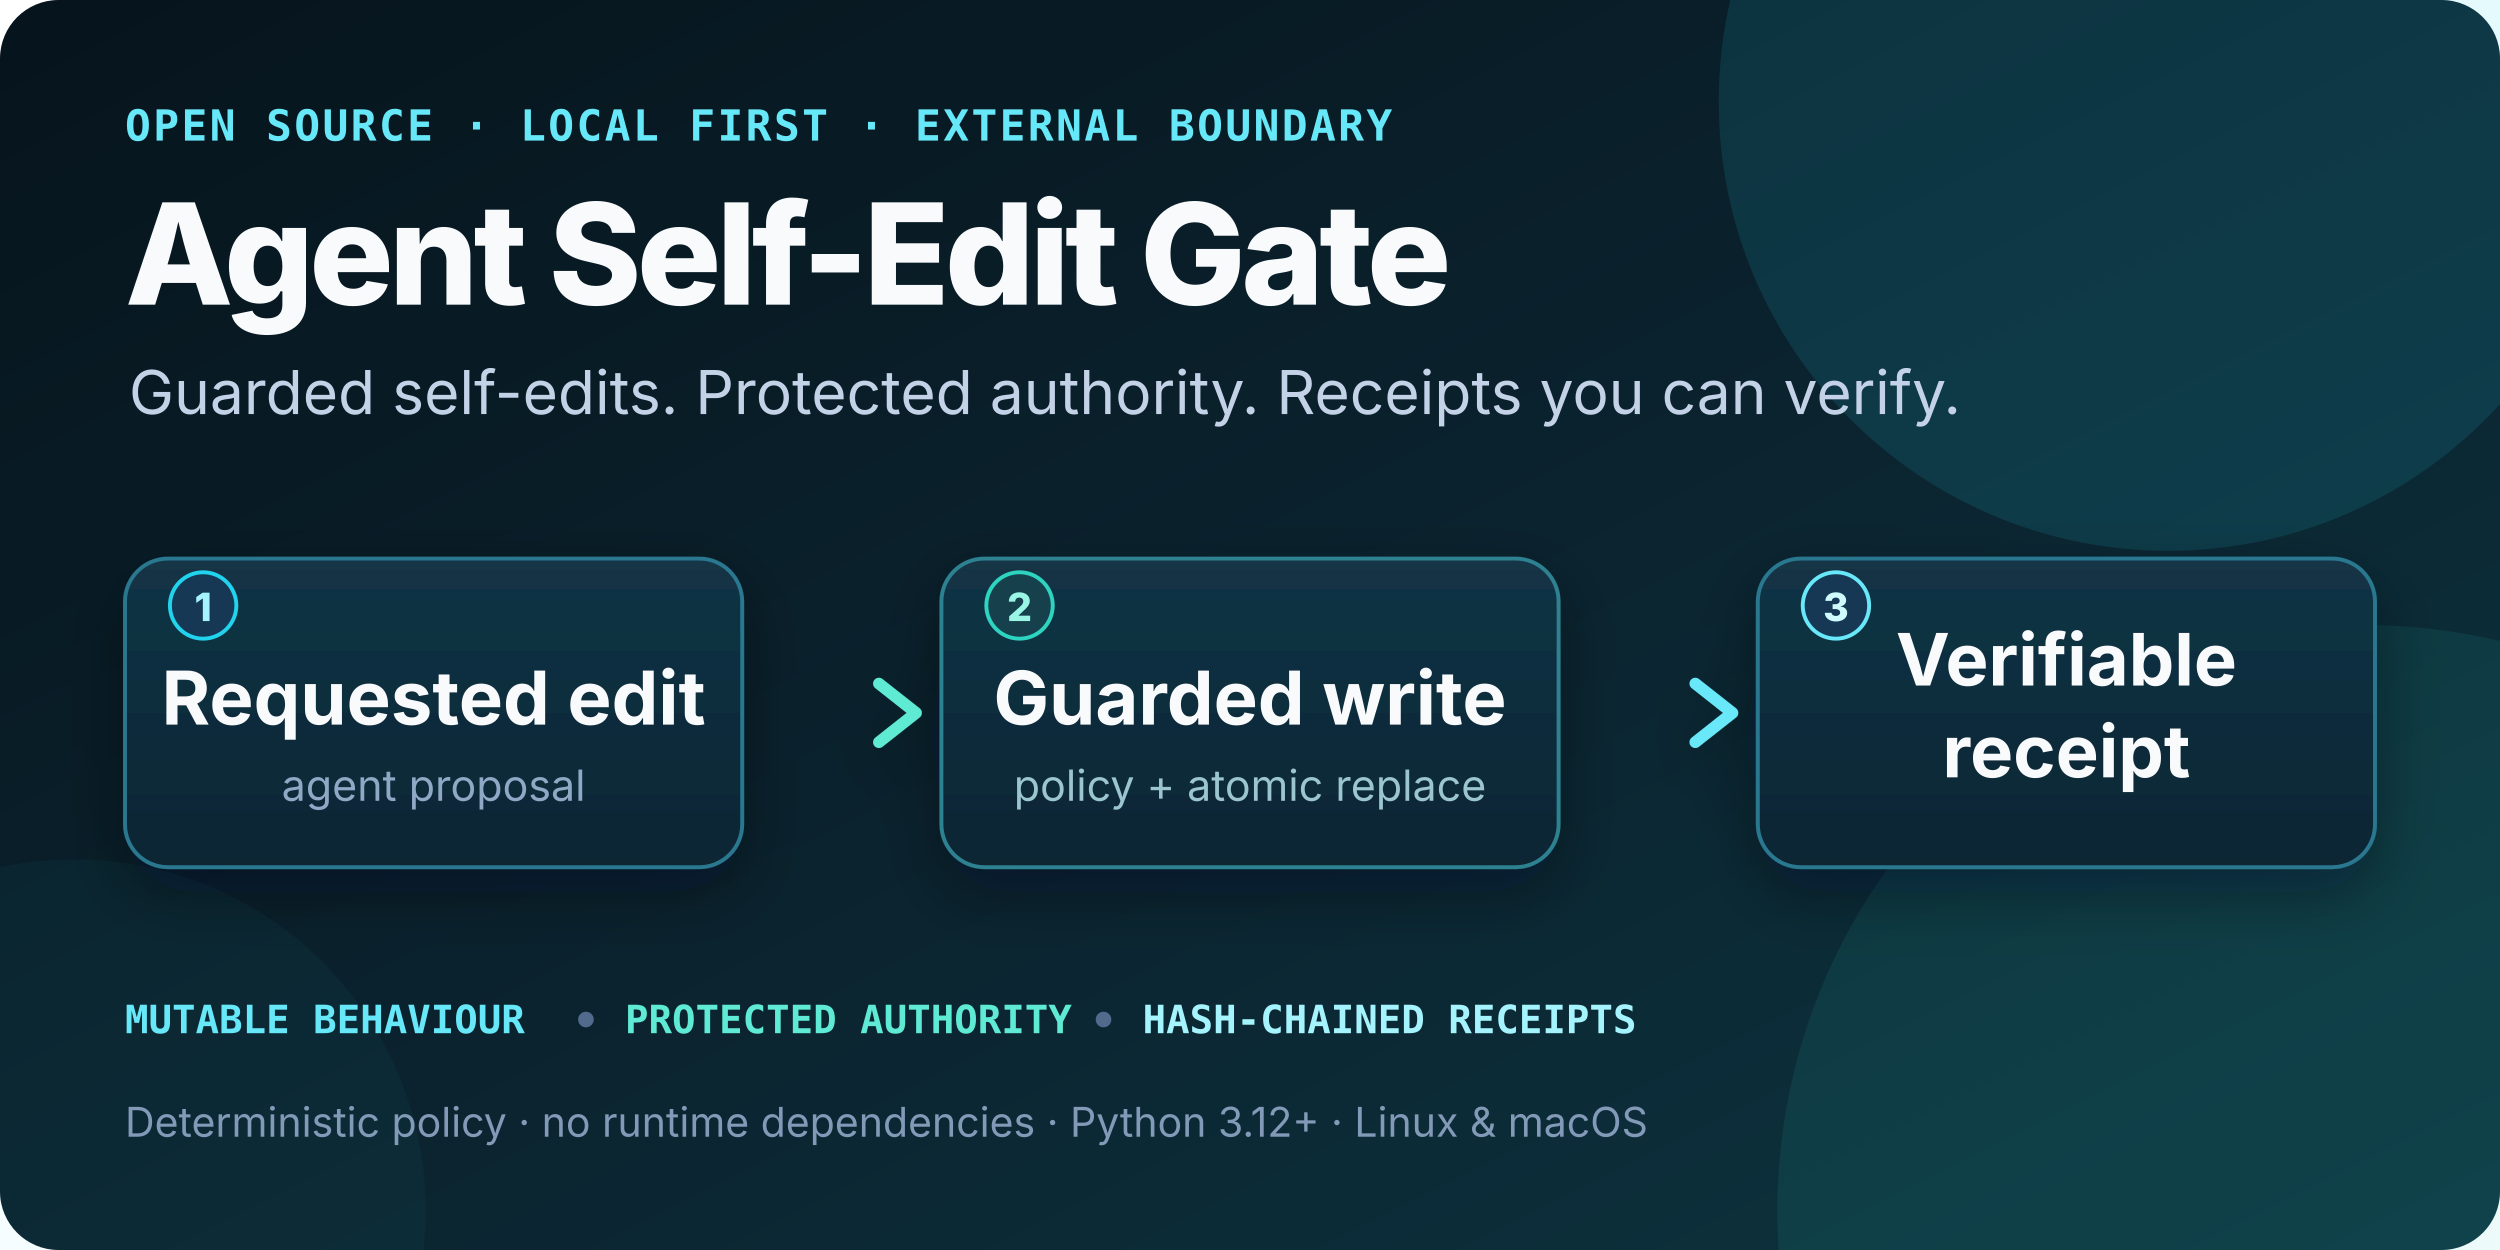
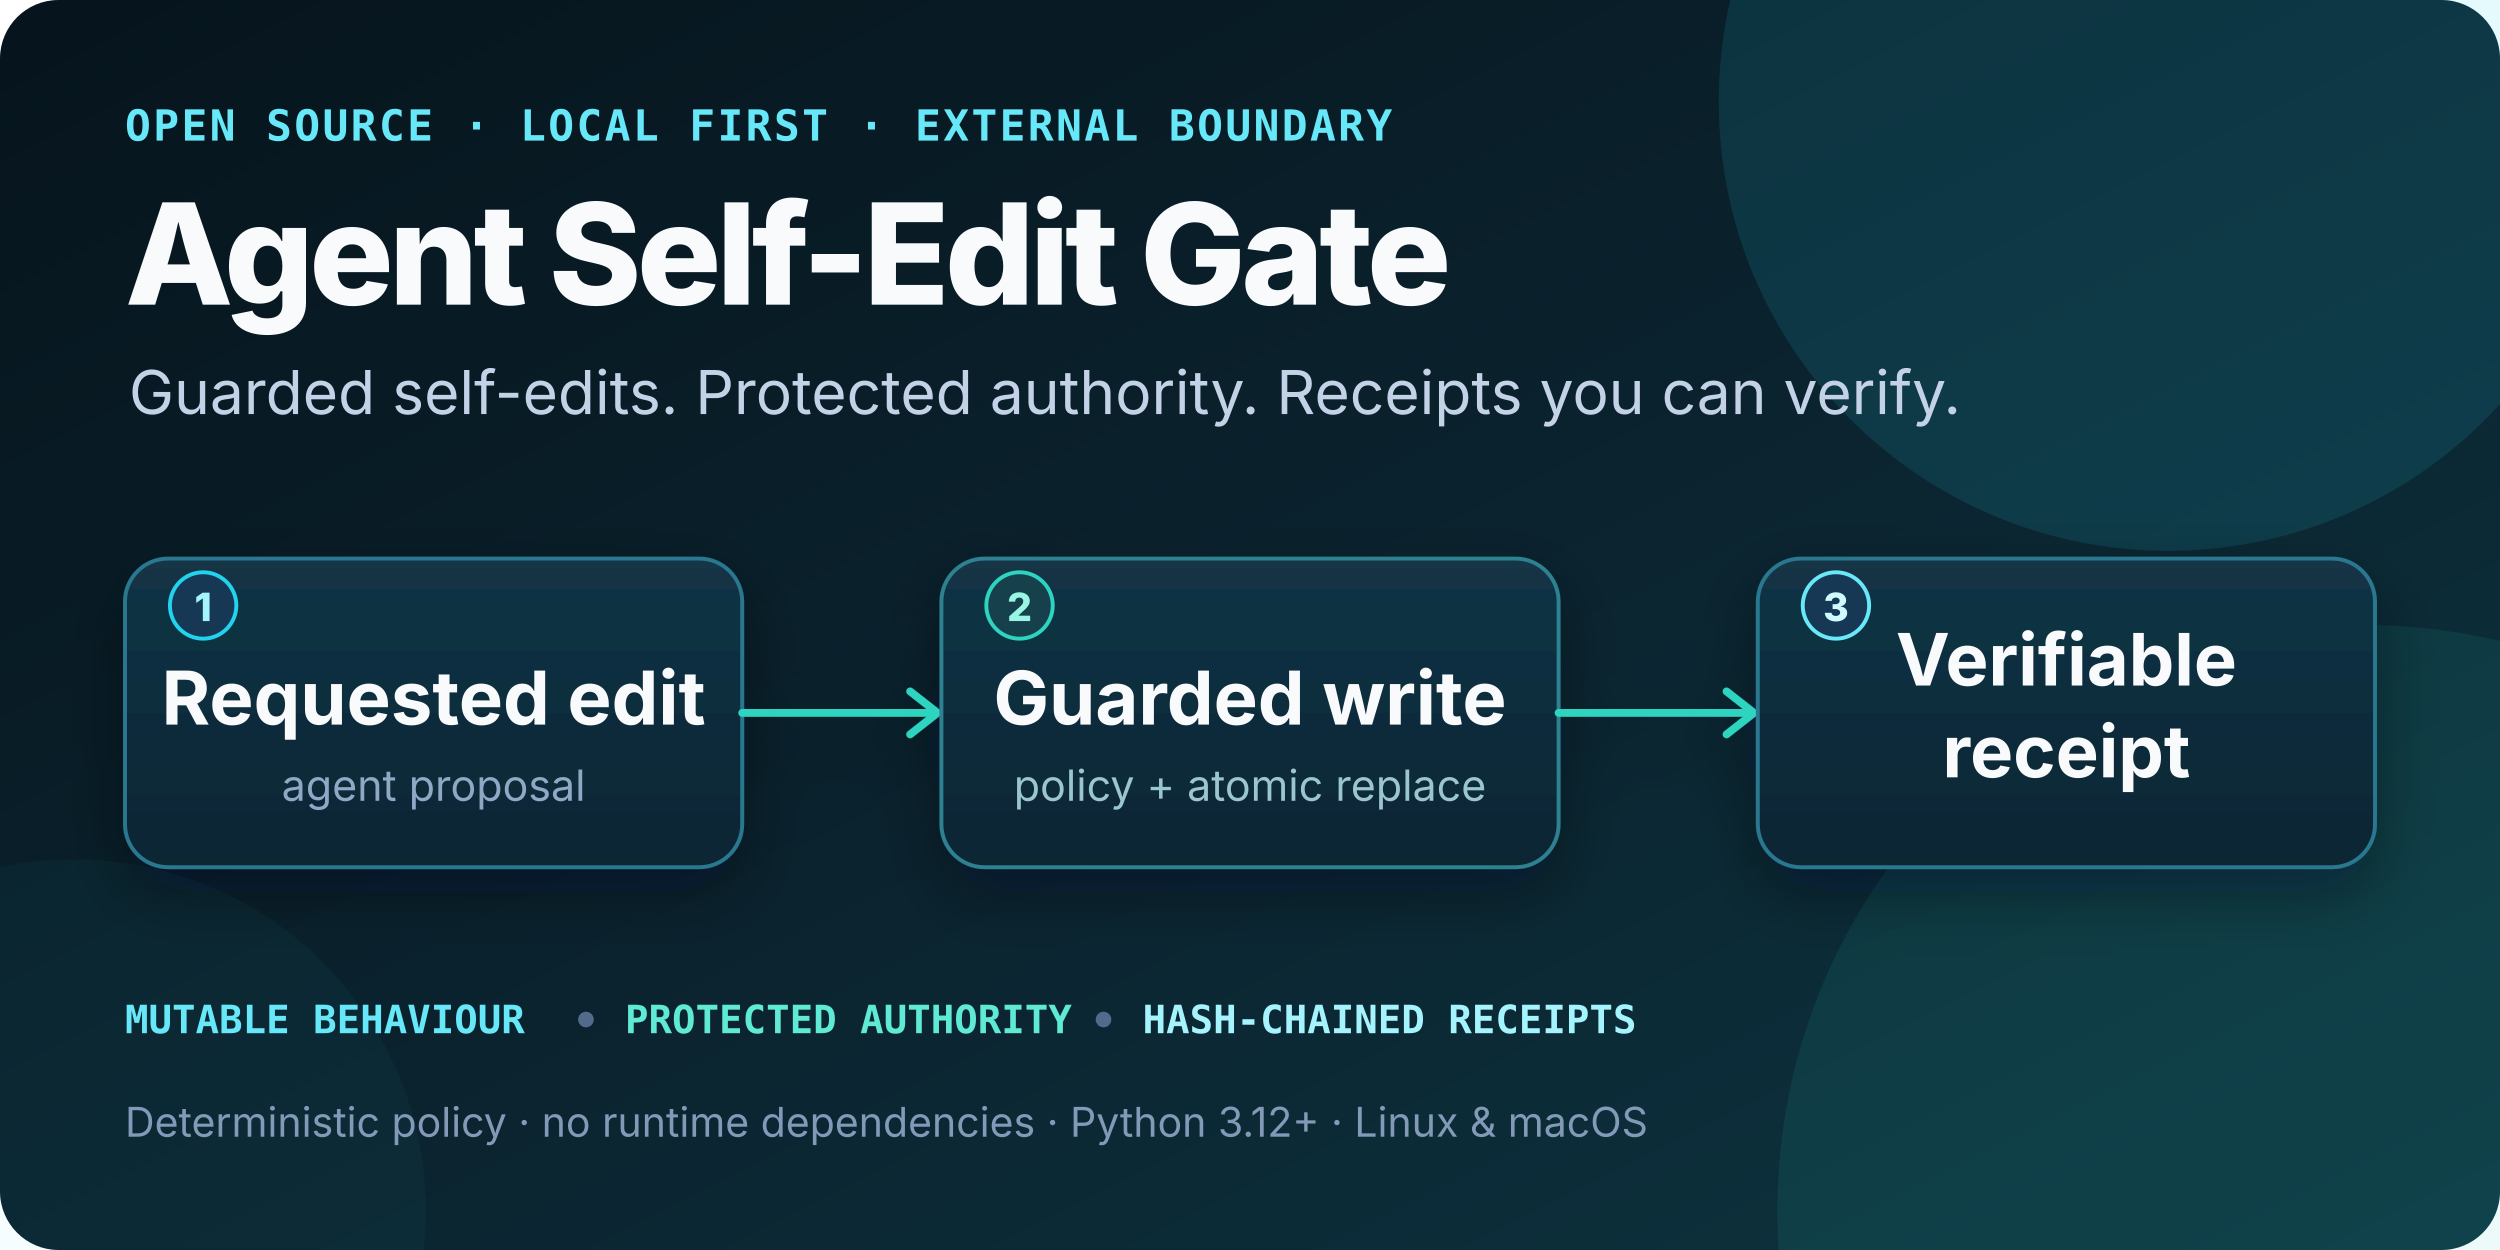
<svg xmlns="http://www.w3.org/2000/svg" width="1280" height="640" viewBox="0 0 1280 640" role="img" aria-labelledby="title description">
  <defs>
    <linearGradient id="background" x1="0" y1="0" x2="1" y2="1">
      <stop offset="0" stop-color="#06141c" />
      <stop offset="0.55" stop-color="#0b2430" />
      <stop offset="1" stop-color="#0c3540" />
    </linearGradient>
    <linearGradient id="accent" x1="0" y1="0" x2="1" y2="0">
      <stop offset="0" stop-color="#22d3ee" />
      <stop offset="0.52" stop-color="#2dd4bf" />
      <stop offset="1" stop-color="#67e8f9" />
    </linearGradient>
    <linearGradient id="panel" x1="0" y1="0" x2="0" y2="1">
      <stop offset="0" stop-color="#123446" />
      <stop offset="1" stop-color="#0d2533" />
    </linearGradient>
    <filter id="shadow" x="-20%" y="-30%" width="140%" height="170%">
      <feDropShadow dx="0" dy="12" stdDeviation="16" flood-color="#020617" flood-opacity="0.38" />
    </filter>
  </defs>
  <rect width="1280" height="640" rx="30" fill="url(#background)" />
  <circle cx="1110" cy="52" r="230" fill="#22d3ee" opacity="0.12" />
  <circle cx="1210" cy="620" r="300" fill="#2dd4bf" opacity="0.09" />
  <circle cx="38" cy="620" r="180" fill="#22d3ee" opacity="0.04" />
  <text x="64" y="72" fill="#67e8f9" font-family="ui-monospace, SFMono-Regular, Menlo, monospace" font-size="22" font-weight="700" letter-spacing="1.2">OPEN SOURCE · LOCAL FIRST · EXTERNAL BOUNDARY</text>
  <text x="64" y="156" fill="#f8fafc" font-family="Inter, ui-sans-serif, -apple-system, BlinkMacSystemFont, 'Segoe UI', sans-serif" font-size="72" font-weight="800" letter-spacing="-2.4">Agent Self-Edit Gate</text>
  <text x="66" y="212" fill="#c4d2e7" font-family="Inter, ui-sans-serif, -apple-system, BlinkMacSystemFont, 'Segoe UI', sans-serif" font-size="31">Guarded self-edits. Protected authority. Receipts you can verify.</text>
  <g filter="url(#shadow)" font-family="Inter, ui-sans-serif, -apple-system, BlinkMacSystemFont, 'Segoe UI', sans-serif">
    <rect x="64" y="286" width="316" height="158" rx="22" fill="url(#panel)" stroke="#2a7890" stroke-width="2" />
    <circle cx="104" cy="310" r="17" fill="#143955" stroke="#22d3ee" stroke-width="2" />
    <text x="104" y="318" text-anchor="middle" fill="#a5f3fc" font-size="20" font-weight="800">1</text>
    <text x="222" y="371" text-anchor="middle" fill="#f8fafc" font-size="38" font-weight="750">Requested edit</text>
    <text x="222" y="410" text-anchor="middle" fill="#8fa8c5" font-size="22">agent proposal</text>
-     <path d="M390 365 H462" stroke="url(#accent)" stroke-width="6" stroke-linecap="round" />
-     <path d="M450 350 L469 365 L450 380" fill="none" stroke="#5eead4" stroke-width="6" stroke-linecap="round" stroke-linejoin="round" />
+     <path d="M380 365 H478" fill="none" stroke="#2dd4bf" stroke-width="4" stroke-linecap="round" />
+     <path d="M466 354 L480 365 L466 376" fill="none" stroke="#2dd4bf" stroke-width="4" stroke-linecap="round" stroke-linejoin="round" />
    <rect x="482" y="286" width="316" height="158" rx="22" fill="url(#panel)" stroke="#2d8190" stroke-width="2" />
    <circle cx="522" cy="310" r="17" fill="#123f4c" stroke="#2dd4bf" stroke-width="2" />
    <text x="522" y="318" text-anchor="middle" fill="#99f6e4" font-size="20" font-weight="800">2</text>
    <text x="640" y="371" text-anchor="middle" fill="#f8fafc" font-size="38" font-weight="750">Guarded write</text>
    <text x="640" y="410" text-anchor="middle" fill="#9bc5cf" font-size="22">policy + atomic replace</text>
-     <path d="M808 365 H880" stroke="url(#accent)" stroke-width="6" stroke-linecap="round" />
-     <path d="M868 350 L887 365 L868 380" fill="none" stroke="#67e8f9" stroke-width="6" stroke-linecap="round" stroke-linejoin="round" />
+     <path d="M798 365 H896" fill="none" stroke="#2dd4bf" stroke-width="4" stroke-linecap="round" />
+     <path d="M884 354 L898 365 L884 376" fill="none" stroke="#2dd4bf" stroke-width="4" stroke-linecap="round" stroke-linejoin="round" />
    <rect x="900" y="286" width="316" height="158" rx="22" fill="url(#panel)" stroke="#2a7890" stroke-width="2" />
    <circle cx="940" cy="310" r="17" fill="#123955" stroke="#67e8f9" stroke-width="2" />
    <text x="940" y="318" text-anchor="middle" fill="#cffafe" font-size="20" font-weight="800">3</text>
    <text x="1058" y="351" text-anchor="middle" fill="#f8fafc" font-size="37" font-weight="750">Verifiable</text>
    <text x="1058" y="398" text-anchor="middle" fill="#f8fafc" font-size="37" font-weight="750">receipt</text>
  </g>
  <g font-family="ui-monospace, SFMono-Regular, Menlo, monospace" font-size="20" font-weight="700">
    <text x="64" y="529" fill="#67e8f9">MUTABLE BEHAVIOUR</text>
    <circle cx="300" cy="522" r="4" fill="#526b8c" />
    <text x="320" y="529" fill="#5eead4">PROTECTED AUTHORITY</text>
    <circle cx="565" cy="522" r="4" fill="#526b8c" />
    <text x="585" y="529" fill="#a5f3fc">HASH-CHAINED RECEIPTS</text>
  </g>
  <text x="64" y="582" fill="#8299b7" font-family="Inter, ui-sans-serif, -apple-system, BlinkMacSystemFont, 'Segoe UI', sans-serif" font-size="21">Deterministic policy · no runtime dependencies · Python 3.12+ · Linux &amp; macOS</text>
</svg>
